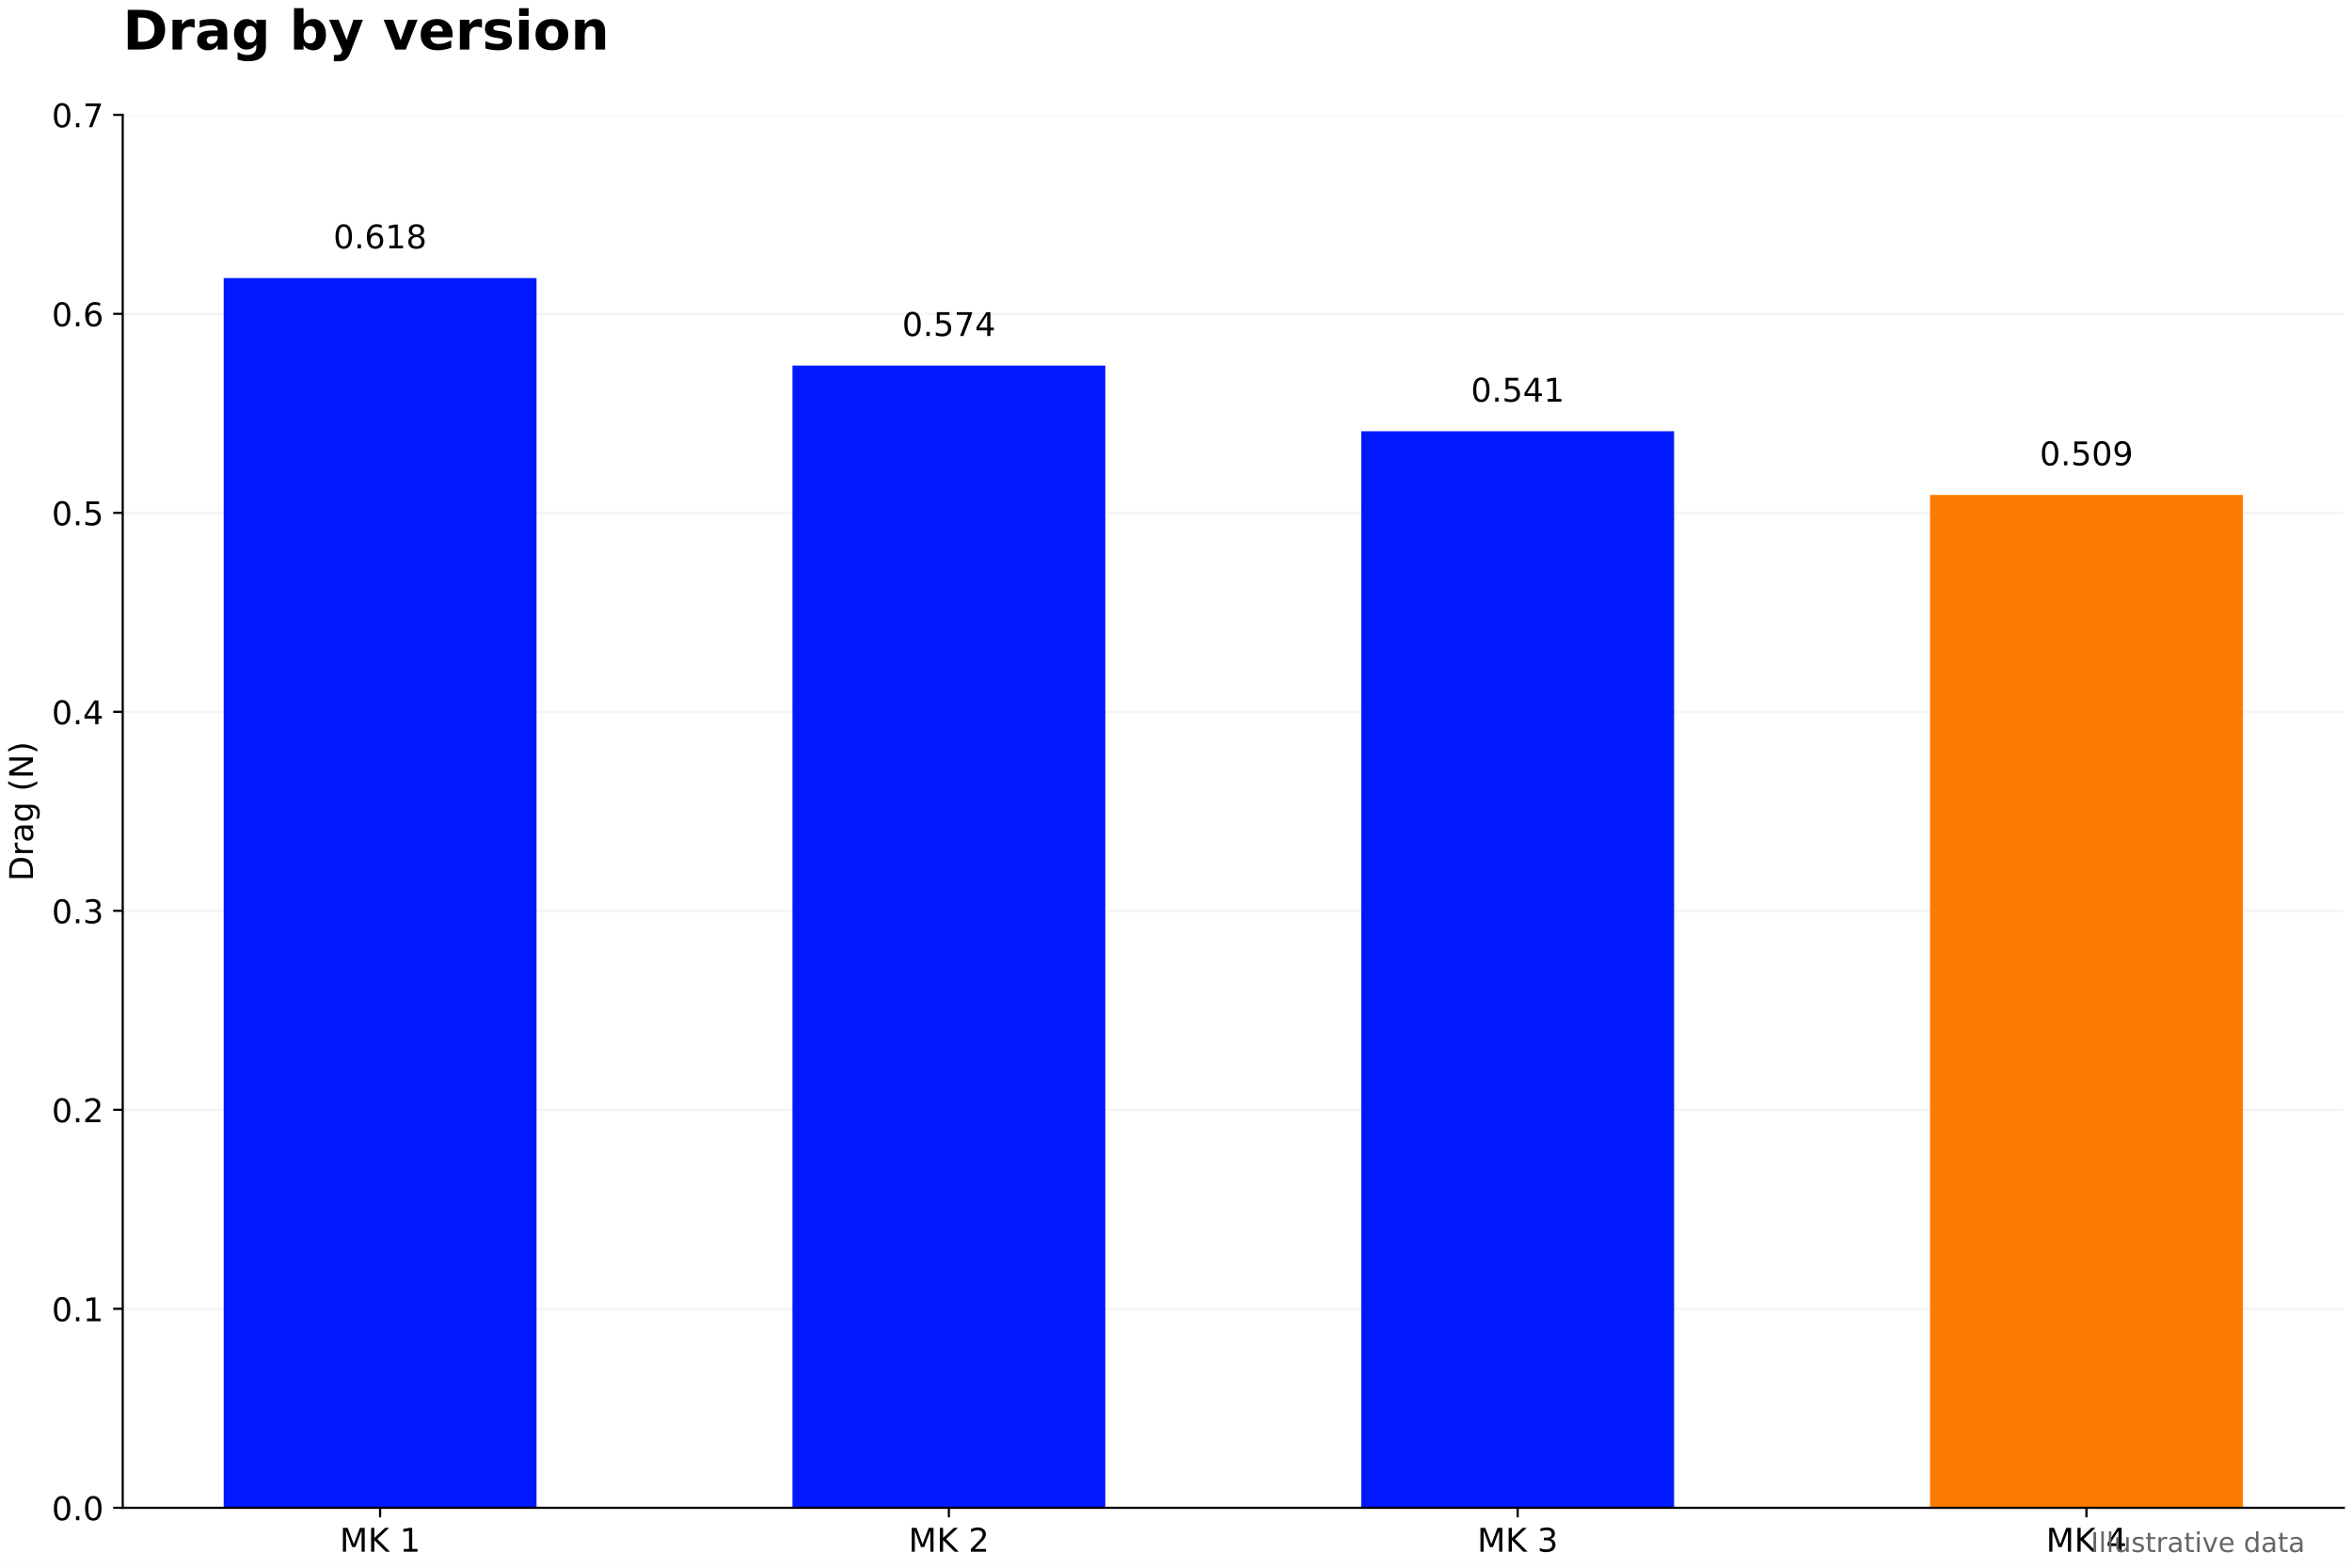
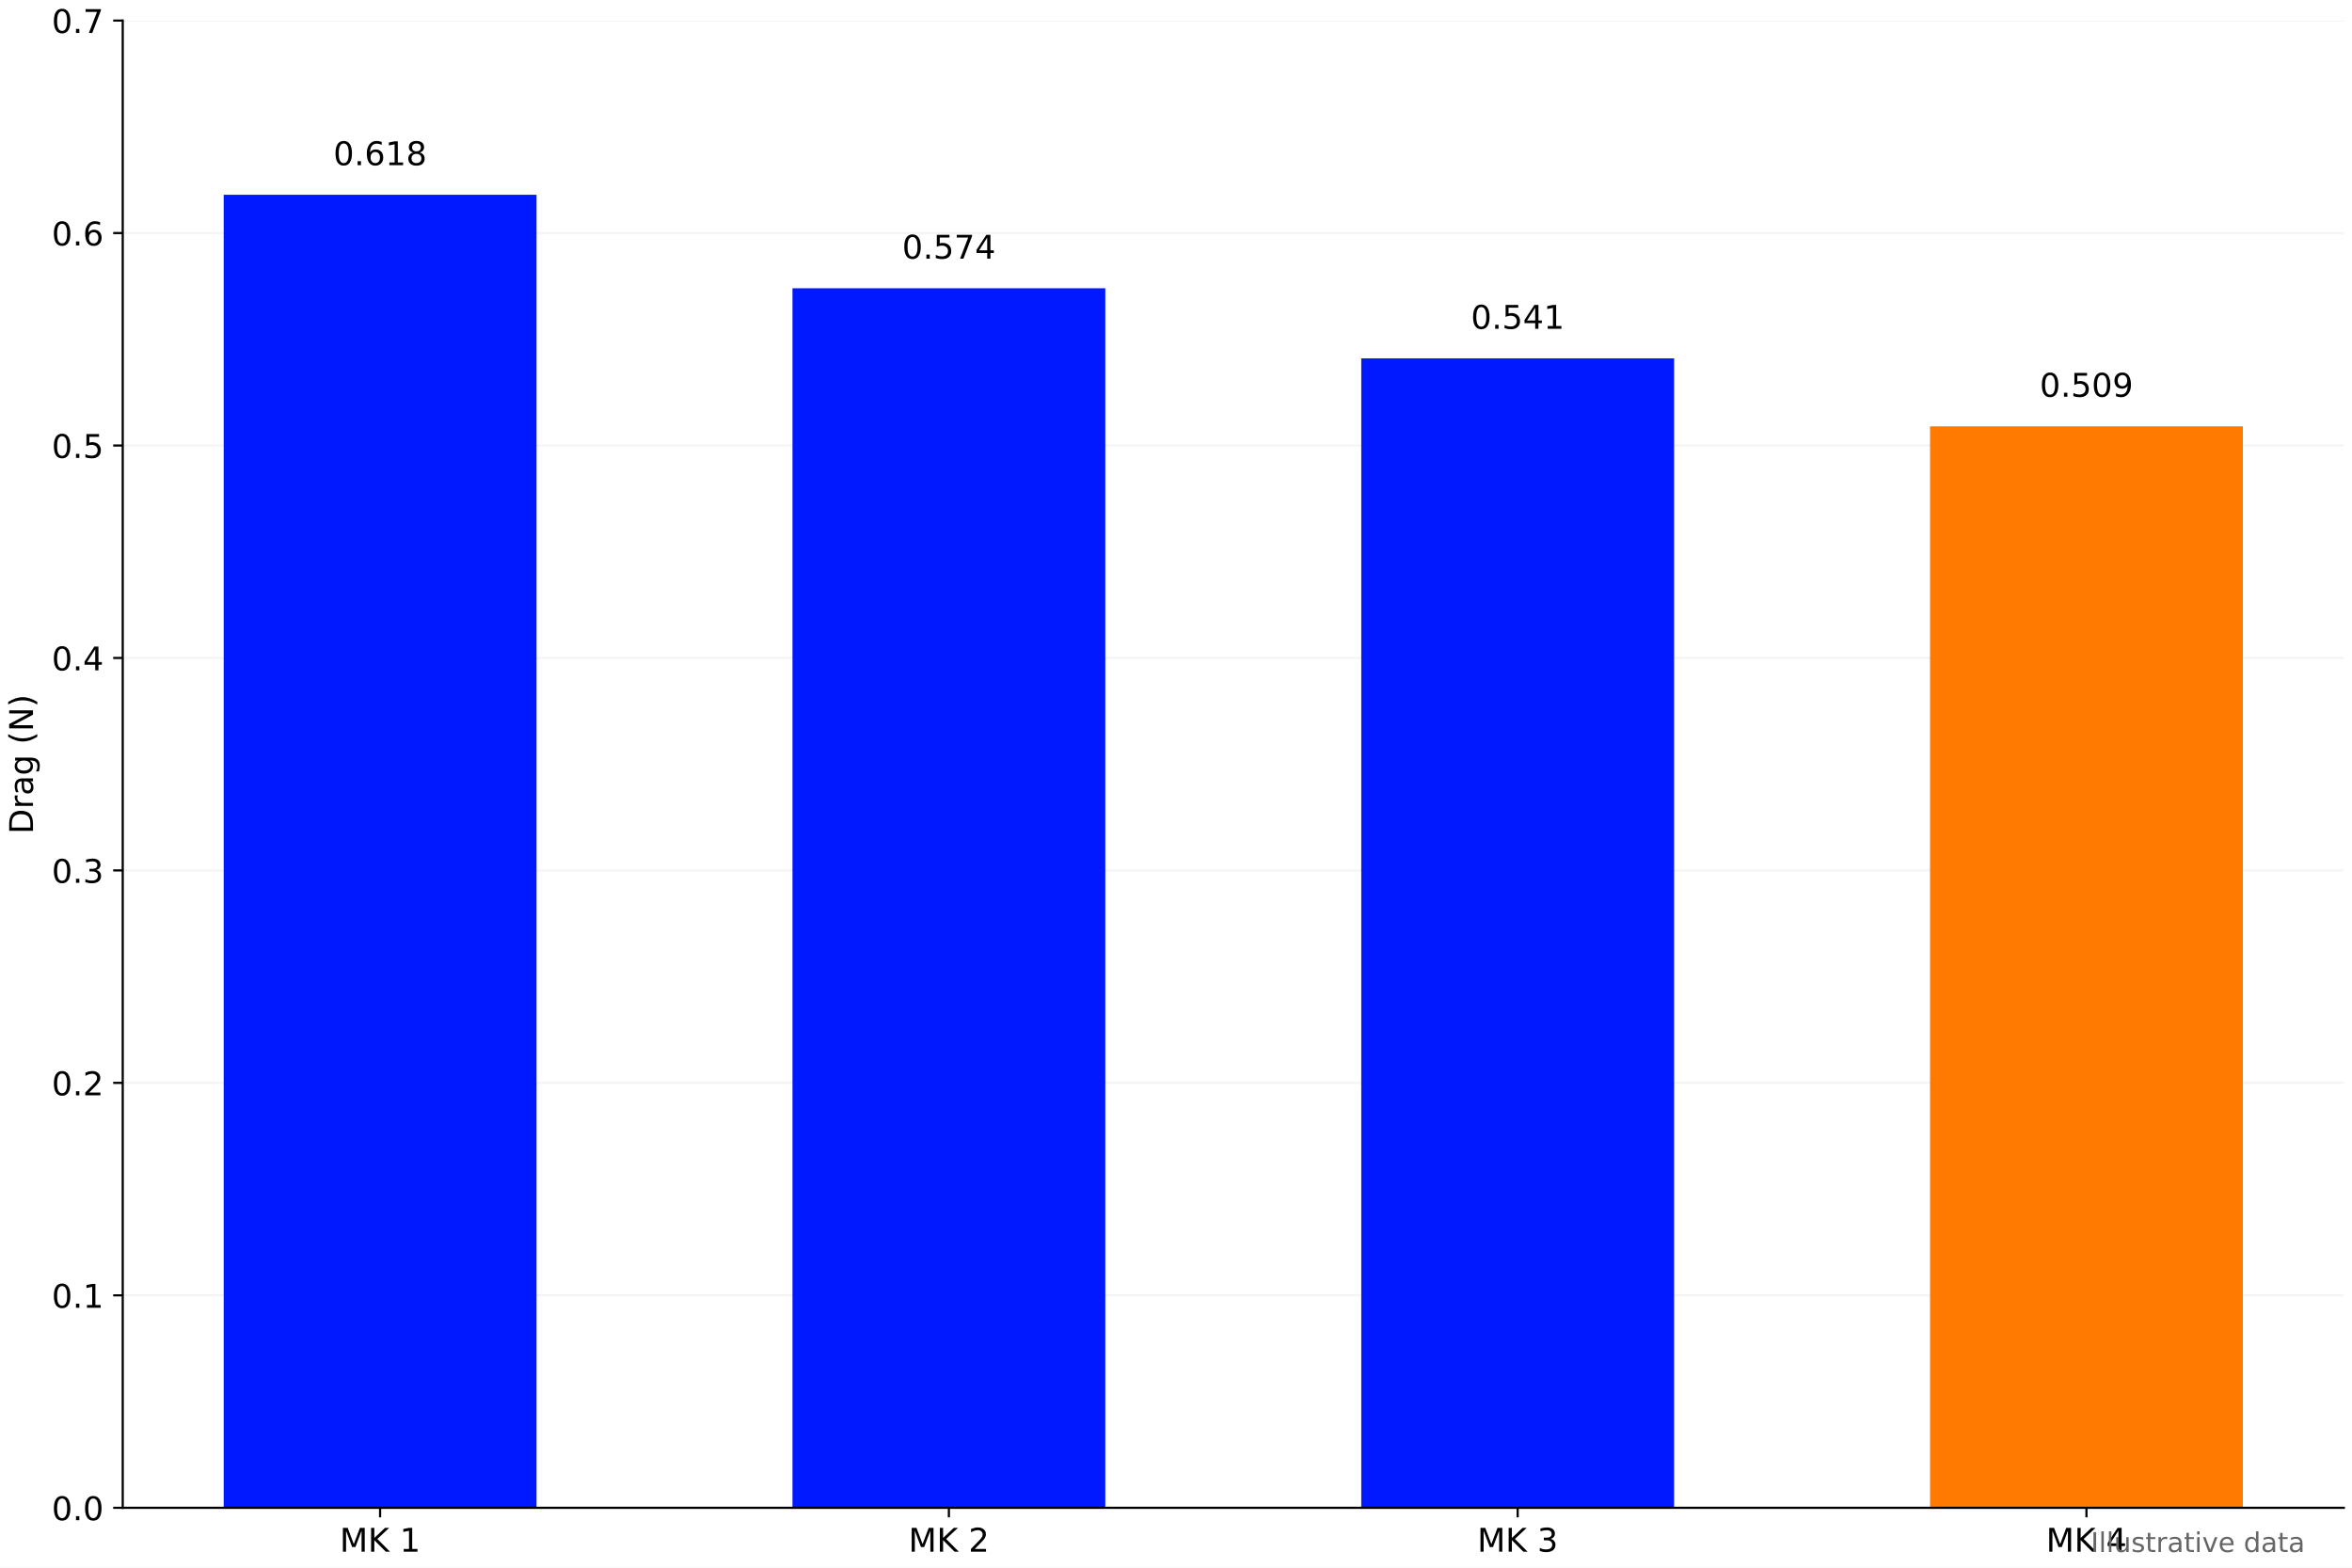
<svg xmlns="http://www.w3.org/2000/svg" xmlns:xlink="http://www.w3.org/1999/xlink" width="864pt" height="576pt" viewBox="0 0 864 576" version="1.1">
  <defs>
    <style type="text/css">*{stroke-linejoin: round; stroke-linecap: butt}</style>
  </defs>
  <g id="figure_1">
    <g id="patch_1">
-       <path d="M 0 576  L 864 576  L 864 0  L 0 0  z " style="fill: #ffffff" />
+       <path d="M 0 576 L 864 576 L 864 0 L 0 0 z " style="fill: #ffffff" />
    </g>
    <g id="axes_1">
      <g id="patch_2">
-         <path d="M 45.084 554  L 861 554  L 861 42.197  L 45.084 42.197  z " style="fill: #ffffff" />
+         <path d="M 45.084 554 L 861 554 L 861 7.559 L 45.084 7.559 z " style="fill: #ffffff" />
      </g>
      <g id="matplotlib.axis_1">
        <g id="xtick_1">
          <g id="line2d_1">
            <defs>
-               <path id="m4177608d20" d="M 0 0  L 0 3.5  " style="stroke: #000000; stroke-width: 0.8" />
+               <path id="mc560d08958" d="M 0 0 L 0 3.5 " style="stroke: #000000; stroke-width: 0.8" />
            </defs>
            <g>
-               <use xlink:href="#m4177608d20" x="139.63" y="554" style="stroke: #000000; stroke-width: 0.8" />
+               <use xlink:href="#mc560d08958" x="139.63" y="554" style="stroke: #000000; stroke-width: 0.8" />
            </g>
          </g>
          <g id="text_1">
            <text style="font-size: 12px; font-family: 'DejaVu Sans'; text-anchor: middle" x="139.63" y="570.117" transform="rotate(-0 139.6299 570.1169)">MK 1</text>
          </g>
        </g>
        <g id="xtick_2">
          <g id="line2d_2">
            <g>
-               <use xlink:href="#m4177608d20" x="348.571" y="554" style="stroke: #000000; stroke-width: 0.8" />
+               <use xlink:href="#mc560d08958" x="348.571" y="554" style="stroke: #000000; stroke-width: 0.8" />
            </g>
          </g>
          <g id="text_2">
            <text style="font-size: 12px; font-family: 'DejaVu Sans'; text-anchor: middle" x="348.571" y="570.117" transform="rotate(-0 348.5712 570.1169)">MK 2</text>
          </g>
        </g>
        <g id="xtick_3">
          <g id="line2d_3">
            <g>
-               <use xlink:href="#m4177608d20" x="557.513" y="554" style="stroke: #000000; stroke-width: 0.8" />
+               <use xlink:href="#mc560d08958" x="557.513" y="554" style="stroke: #000000; stroke-width: 0.8" />
            </g>
          </g>
          <g id="text_3">
            <text style="font-size: 12px; font-family: 'DejaVu Sans'; text-anchor: middle" x="557.513" y="570.117" transform="rotate(-0 557.5125 570.1169)">MK 3</text>
          </g>
        </g>
        <g id="xtick_4">
          <g id="line2d_4">
            <g>
-               <use xlink:href="#m4177608d20" x="766.454" y="554" style="stroke: #000000; stroke-width: 0.8" />
+               <use xlink:href="#mc560d08958" x="766.454" y="554" style="stroke: #000000; stroke-width: 0.8" />
            </g>
          </g>
          <g id="text_4">
            <text style="font-size: 12px; font-family: 'DejaVu Sans'; text-anchor: middle" x="766.454" y="570.117" transform="rotate(-0 766.4538 570.1169)">MK 4</text>
          </g>
        </g>
      </g>
      <g id="matplotlib.axis_2">
        <g id="ytick_1">
          <g id="line2d_5">
-             <path d="M 45.084 554  L 861 554  " clip-path="url(#p6fa90a04b0)" style="fill: none; stroke: #b0b0b0; stroke-opacity: 0.13; stroke-width: 0.8; stroke-linecap: square" />
+             <path d="M 45.084 554 L 861 554 " clip-path="url(#pe82a32b0fb)" style="fill: none; stroke: #b0b0b0; stroke-opacity: 0.13; stroke-width: 0.8; stroke-linecap: square" />
          </g>
          <g id="line2d_6">
            <defs>
-               <path id="m8fb35185df" d="M 0 0  L -3.5 0  " style="stroke: #000000; stroke-width: 0.8" />
+               <path id="m456f6c8596" d="M 0 0 L -3.5 0 " style="stroke: #000000; stroke-width: 0.8" />
            </defs>
            <g>
-               <use xlink:href="#m8fb35185df" x="45.084" y="554" style="stroke: #000000; stroke-width: 0.8" />
+               <use xlink:href="#m456f6c8596" x="45.084" y="554" style="stroke: #000000; stroke-width: 0.8" />
            </g>
          </g>
          <g id="text_5">
            <text style="font-size: 12px; font-family: 'DejaVu Sans'; text-anchor: end" x="38.084" y="558.558" transform="rotate(-0 38.08399 558.5584)">0.0</text>
          </g>
        </g>
        <g id="ytick_2">
          <g id="line2d_7">
-             <path d="M 45.084 480.885  L 861 480.885  " clip-path="url(#p6fa90a04b0)" style="fill: none; stroke: #b0b0b0; stroke-opacity: 0.13; stroke-width: 0.8; stroke-linecap: square" />
+             <path d="M 45.084 475.937 L 861 475.937 " clip-path="url(#pe82a32b0fb)" style="fill: none; stroke: #b0b0b0; stroke-opacity: 0.13; stroke-width: 0.8; stroke-linecap: square" />
          </g>
          <g id="line2d_8">
            <g>
-               <use xlink:href="#m8fb35185df" x="45.084" y="480.885" style="stroke: #000000; stroke-width: 0.8" />
+               <use xlink:href="#m456f6c8596" x="45.084" y="475.937" style="stroke: #000000; stroke-width: 0.8" />
            </g>
          </g>
          <g id="text_6">
-             <text style="font-size: 12px; font-family: 'DejaVu Sans'; text-anchor: end" x="38.084" y="485.444" transform="rotate(-0 38.08399 485.4437)">0.1</text>
+             <text style="font-size: 12px; font-family: 'DejaVu Sans'; text-anchor: end" x="38.084" y="480.495" transform="rotate(-0 38.08399 480.4954)">0.1</text>
          </g>
        </g>
        <g id="ytick_3">
          <g id="line2d_9">
-             <path d="M 45.084 407.77  L 861 407.77  " clip-path="url(#p6fa90a04b0)" style="fill: none; stroke: #b0b0b0; stroke-opacity: 0.13; stroke-width: 0.8; stroke-linecap: square" />
+             <path d="M 45.084 397.874 L 861 397.874 " clip-path="url(#pe82a32b0fb)" style="fill: none; stroke: #b0b0b0; stroke-opacity: 0.13; stroke-width: 0.8; stroke-linecap: square" />
          </g>
          <g id="line2d_10">
            <g>
-               <use xlink:href="#m8fb35185df" x="45.084" y="407.77" style="stroke: #000000; stroke-width: 0.8" />
+               <use xlink:href="#m456f6c8596" x="45.084" y="397.874" style="stroke: #000000; stroke-width: 0.8" />
            </g>
          </g>
          <g id="text_7">
-             <text style="font-size: 12px; font-family: 'DejaVu Sans'; text-anchor: end" x="38.084" y="412.329" transform="rotate(-0 38.08399 412.329)">0.2</text>
+             <text style="font-size: 12px; font-family: 'DejaVu Sans'; text-anchor: end" x="38.084" y="402.432" transform="rotate(-0 38.08399 402.4324)">0.2</text>
          </g>
        </g>
        <g id="ytick_4">
          <g id="line2d_11">
-             <path d="M 45.084 334.656  L 861 334.656  " clip-path="url(#p6fa90a04b0)" style="fill: none; stroke: #b0b0b0; stroke-opacity: 0.13; stroke-width: 0.8; stroke-linecap: square" />
+             <path d="M 45.084 319.811 L 861 319.811 " clip-path="url(#pe82a32b0fb)" style="fill: none; stroke: #b0b0b0; stroke-opacity: 0.13; stroke-width: 0.8; stroke-linecap: square" />
          </g>
          <g id="line2d_12">
            <g>
-               <use xlink:href="#m8fb35185df" x="45.084" y="334.656" style="stroke: #000000; stroke-width: 0.8" />
+               <use xlink:href="#m456f6c8596" x="45.084" y="319.811" style="stroke: #000000; stroke-width: 0.8" />
            </g>
          </g>
          <g id="text_8">
-             <text style="font-size: 12px; font-family: 'DejaVu Sans'; text-anchor: end" x="38.084" y="339.214" transform="rotate(-0 38.08399 339.2144)">0.3</text>
+             <text style="font-size: 12px; font-family: 'DejaVu Sans'; text-anchor: end" x="38.084" y="324.369" transform="rotate(-0 38.08399 324.3694)">0.3</text>
          </g>
        </g>
        <g id="ytick_5">
          <g id="line2d_13">
-             <path d="M 45.084 261.541  L 861 261.541  " clip-path="url(#p6fa90a04b0)" style="fill: none; stroke: #b0b0b0; stroke-opacity: 0.13; stroke-width: 0.8; stroke-linecap: square" />
+             <path d="M 45.084 241.748 L 861 241.748 " clip-path="url(#pe82a32b0fb)" style="fill: none; stroke: #b0b0b0; stroke-opacity: 0.13; stroke-width: 0.8; stroke-linecap: square" />
          </g>
          <g id="line2d_14">
            <g>
-               <use xlink:href="#m8fb35185df" x="45.084" y="261.541" style="stroke: #000000; stroke-width: 0.8" />
+               <use xlink:href="#m456f6c8596" x="45.084" y="241.748" style="stroke: #000000; stroke-width: 0.8" />
            </g>
          </g>
          <g id="text_9">
-             <text style="font-size: 12px; font-family: 'DejaVu Sans'; text-anchor: end" x="38.084" y="266.1" transform="rotate(-0 38.08399 266.0997)">0.4</text>
+             <text style="font-size: 12px; font-family: 'DejaVu Sans'; text-anchor: end" x="38.084" y="246.306" transform="rotate(-0 38.08399 246.3064)">0.4</text>
          </g>
        </g>
        <g id="ytick_6">
          <g id="line2d_15">
-             <path d="M 45.084 188.426  L 861 188.426  " clip-path="url(#p6fa90a04b0)" style="fill: none; stroke: #b0b0b0; stroke-opacity: 0.13; stroke-width: 0.8; stroke-linecap: square" />
+             <path d="M 45.084 163.685 L 861 163.685 " clip-path="url(#pe82a32b0fb)" style="fill: none; stroke: #b0b0b0; stroke-opacity: 0.13; stroke-width: 0.8; stroke-linecap: square" />
          </g>
          <g id="line2d_16">
            <g>
-               <use xlink:href="#m8fb35185df" x="45.084" y="188.426" style="stroke: #000000; stroke-width: 0.8" />
+               <use xlink:href="#m456f6c8596" x="45.084" y="163.685" style="stroke: #000000; stroke-width: 0.8" />
            </g>
          </g>
          <g id="text_10">
-             <text style="font-size: 12px; font-family: 'DejaVu Sans'; text-anchor: end" x="38.084" y="192.985" transform="rotate(-0 38.08399 192.985)">0.5</text>
+             <text style="font-size: 12px; font-family: 'DejaVu Sans'; text-anchor: end" x="38.084" y="168.243" transform="rotate(-0 38.08399 168.2434)">0.5</text>
          </g>
        </g>
        <g id="ytick_7">
          <g id="line2d_17">
-             <path d="M 45.084 115.312  L 861 115.312  " clip-path="url(#p6fa90a04b0)" style="fill: none; stroke: #b0b0b0; stroke-opacity: 0.13; stroke-width: 0.8; stroke-linecap: square" />
+             <path d="M 45.084 85.622 L 861 85.622 " clip-path="url(#pe82a32b0fb)" style="fill: none; stroke: #b0b0b0; stroke-opacity: 0.13; stroke-width: 0.8; stroke-linecap: square" />
          </g>
          <g id="line2d_18">
            <g>
-               <use xlink:href="#m8fb35185df" x="45.084" y="115.312" style="stroke: #000000; stroke-width: 0.8" />
+               <use xlink:href="#m456f6c8596" x="45.084" y="85.622" style="stroke: #000000; stroke-width: 0.8" />
            </g>
          </g>
          <g id="text_11">
-             <text style="font-size: 12px; font-family: 'DejaVu Sans'; text-anchor: end" x="38.084" y="119.87" transform="rotate(-0 38.08399 119.8704)">0.6</text>
+             <text style="font-size: 12px; font-family: 'DejaVu Sans'; text-anchor: end" x="38.084" y="90.18" transform="rotate(-0 38.08399 90.18042)">0.6</text>
          </g>
        </g>
        <g id="ytick_8">
          <g id="line2d_19">
-             <path d="M 45.084 42.197  L 861 42.197  " clip-path="url(#p6fa90a04b0)" style="fill: none; stroke: #b0b0b0; stroke-opacity: 0.13; stroke-width: 0.8; stroke-linecap: square" />
+             <path d="M 45.084 7.559 L 861 7.559 " clip-path="url(#pe82a32b0fb)" style="fill: none; stroke: #b0b0b0; stroke-opacity: 0.13; stroke-width: 0.8; stroke-linecap: square" />
          </g>
          <g id="line2d_20">
            <g>
-               <use xlink:href="#m8fb35185df" x="45.084" y="42.197" style="stroke: #000000; stroke-width: 0.8" />
+               <use xlink:href="#m456f6c8596" x="45.084" y="7.559" style="stroke: #000000; stroke-width: 0.8" />
            </g>
          </g>
          <g id="text_12">
-             <text style="font-size: 12px; font-family: 'DejaVu Sans'; text-anchor: end" x="38.084" y="46.756" transform="rotate(-0 38.08399 46.75571)">0.7</text>
+             <text style="font-size: 12px; font-family: 'DejaVu Sans'; text-anchor: end" x="38.084" y="12.117" transform="rotate(-0 38.08399 12.11743)">0.7</text>
          </g>
        </g>
        <g id="text_13">
-           <text style="font-size: 12px; font-family: 'DejaVu Sans'; text-anchor: middle" x="12.117" y="298.098" transform="rotate(-90 12.11743 298.0984)">Drag (N)</text>
+           <text style="font-size: 12px; font-family: 'DejaVu Sans'; text-anchor: middle" x="12.117" y="280.779" transform="rotate(-90 12.11743 280.7793)">Drag (N)</text>
        </g>
      </g>
      <g id="patch_3">
-         <path d="M 82.171 554  L 197.089 554  L 197.089 102.151  L 82.171 102.151  z " clip-path="url(#p6fa90a04b0)" style="fill: #0019ff" />
+         <path d="M 82.171 554 L 197.089 554 L 197.089 71.57 L 82.171 71.57 z " clip-path="url(#pe82a32b0fb)" style="fill: #0019ff" />
      </g>
      <g id="patch_4">
-         <path d="M 291.112 554  L 406.03 554  L 406.03 134.322  L 291.112 134.322  z " clip-path="url(#p6fa90a04b0)" style="fill: #0019ff" />
+         <path d="M 291.112 554 L 406.03 554 L 406.03 105.918 L 291.112 105.918 z " clip-path="url(#pe82a32b0fb)" style="fill: #0019ff" />
      </g>
      <g id="patch_5">
-         <path d="M 500.054 554  L 614.971 554  L 614.971 158.449  L 500.054 158.449  z " clip-path="url(#p6fa90a04b0)" style="fill: #0019ff" />
+         <path d="M 500.054 554 L 614.971 554 L 614.971 131.679 L 500.054 131.679 z " clip-path="url(#pe82a32b0fb)" style="fill: #0019ff" />
      </g>
      <g id="patch_6">
-         <path d="M 708.995 554  L 823.913 554  L 823.913 181.846  L 708.995 181.846  z " clip-path="url(#p6fa90a04b0)" style="fill: #ff7a00" />
+         <path d="M 708.995 554 L 823.913 554 L 823.913 156.659 L 708.995 156.659 z " clip-path="url(#pe82a32b0fb)" style="fill: #ff7a00" />
      </g>
      <g id="patch_7">
-         <path d="M 45.084 554  L 45.084 42.197  " style="fill: none; stroke: #000000; stroke-width: 0.8; stroke-linejoin: miter; stroke-linecap: square" />
+         <path d="M 45.084 554 L 45.084 7.559 " style="fill: none; stroke: #000000; stroke-width: 0.8; stroke-linejoin: miter; stroke-linecap: square" />
      </g>
      <g id="patch_8">
-         <path d="M 45.084 554  L 861 554  " style="fill: none; stroke: #000000; stroke-width: 0.8; stroke-linejoin: miter; stroke-linecap: square" />
+         <path d="M 45.084 554 L 861 554 " style="fill: none; stroke: #000000; stroke-width: 0.8; stroke-linejoin: miter; stroke-linecap: square" />
      </g>
      <g id="text_14">
-         <text style="font-size: 12px; font-family: 'DejaVu Sans'; text-anchor: middle" x="139.63" y="91.268" transform="rotate(-0 139.6299 91.26833)">0.618</text>
+         <text style="font-size: 12px; font-family: 'DejaVu Sans'; text-anchor: middle" x="139.63" y="60.688" transform="rotate(-0 139.6299 60.68767)">0.618</text>
      </g>
      <g id="text_15">
-         <text style="font-size: 12px; font-family: 'DejaVu Sans'; text-anchor: middle" x="348.571" y="123.439" transform="rotate(-0 348.5712 123.4388)">0.574</text>
+         <text style="font-size: 12px; font-family: 'DejaVu Sans'; text-anchor: middle" x="348.571" y="95.035" transform="rotate(-0 348.5712 95.03539)">0.574</text>
      </g>
      <g id="text_16">
-         <text style="font-size: 12px; font-family: 'DejaVu Sans'; text-anchor: middle" x="557.513" y="147.567" transform="rotate(-0 557.5125 147.5666)">0.541</text>
+         <text style="font-size: 12px; font-family: 'DejaVu Sans'; text-anchor: middle" x="557.513" y="120.796" transform="rotate(-0 557.5125 120.7962)">0.541</text>
      </g>
      <g id="text_17">
-         <text style="font-size: 12px; font-family: 'DejaVu Sans'; text-anchor: middle" x="766.454" y="170.963" transform="rotate(-0 766.4538 170.9633)">0.509</text>
-       </g>
-       <g id="text_18">
-         <text style="font-weight: 700; font-size: 20px; font-family: 'DejaVu Sans'; text-anchor: start" x="45.084" y="18.197" transform="rotate(-0 45.08399 18.19712)">Drag by version</text>
+         <text style="font-size: 12px; font-family: 'DejaVu Sans'; text-anchor: middle" x="766.454" y="145.776" transform="rotate(-0 766.4538 145.7763)">0.509</text>
      </g>
    </g>
-     <g id="text_19">
+     <g id="text_18">
      <text style="font-size: 10px; font-family: 'DejaVu Sans'; text-anchor: end; fill: #666666" x="846.72" y="570.24" transform="rotate(-0 846.72 570.24)">Illustrative data</text>
    </g>
  </g>
  <defs>
-     <clipPath id="p6fa90a04b0">
-       <rect x="45.084" y="42.197" width="815.916" height="511.803" />
+     <clipPath id="pe82a32b0fb">
+       <rect x="45.084" y="7.559" width="815.916" height="546.441" />
    </clipPath>
  </defs>
</svg>
